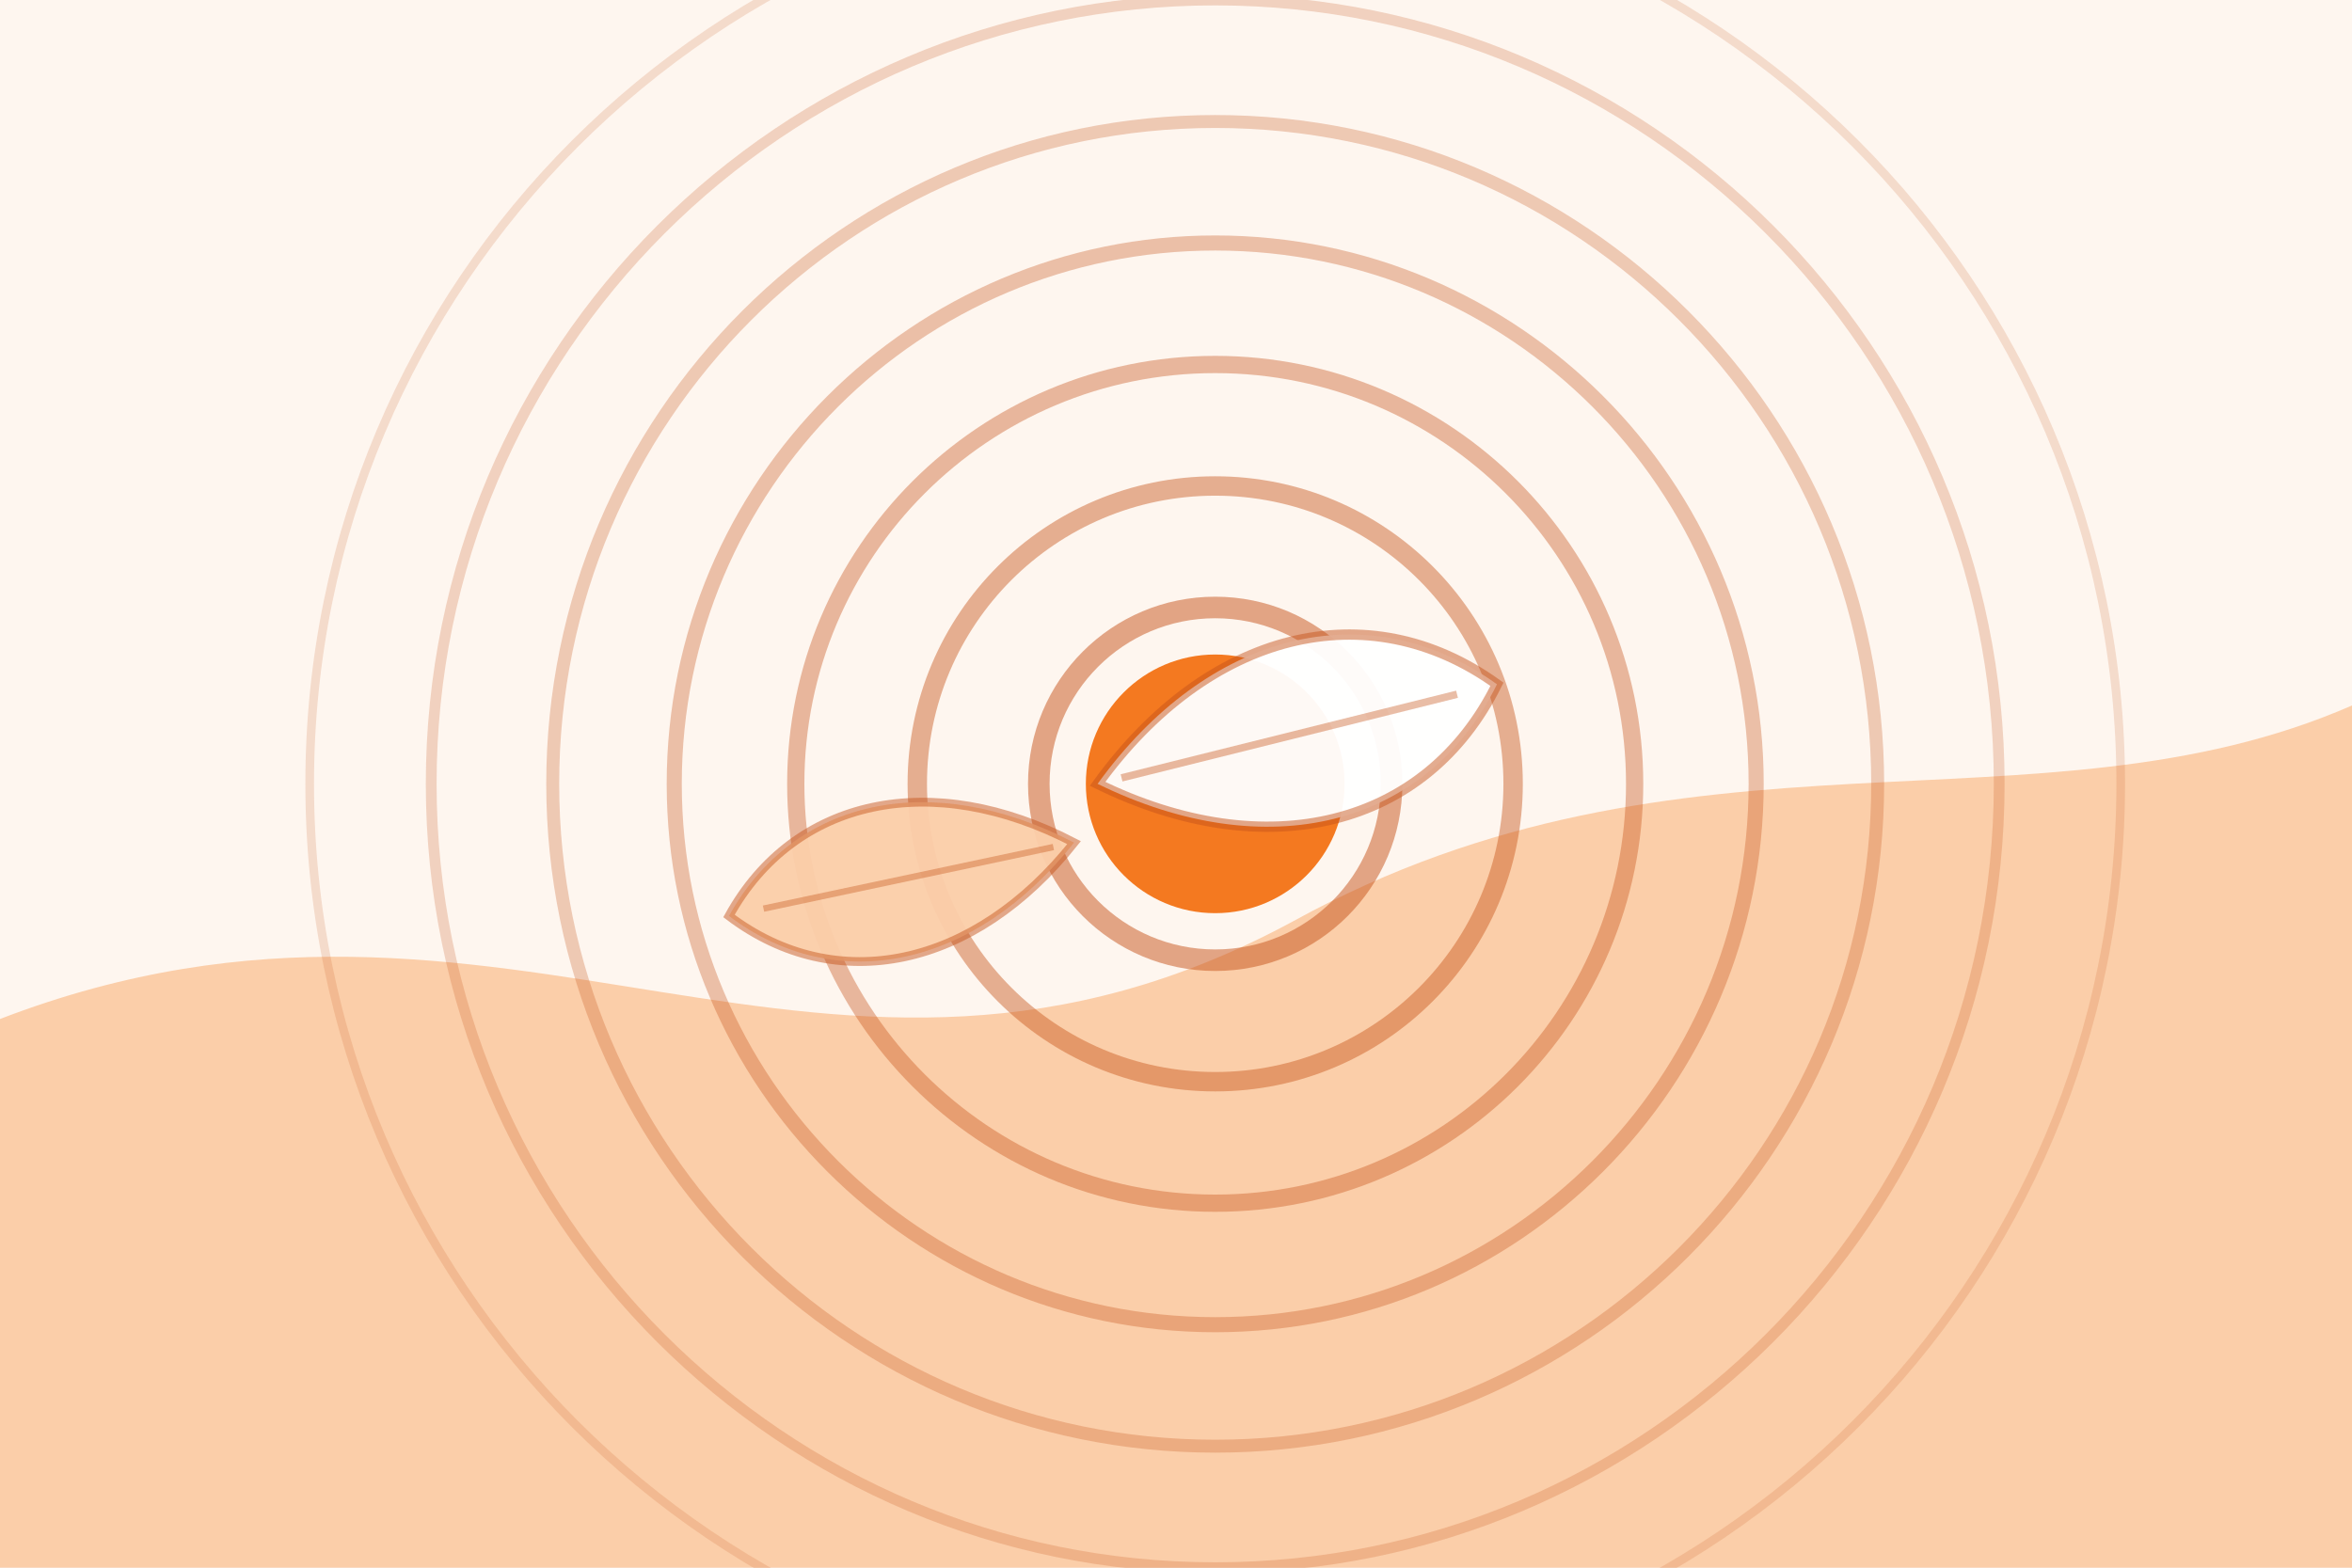
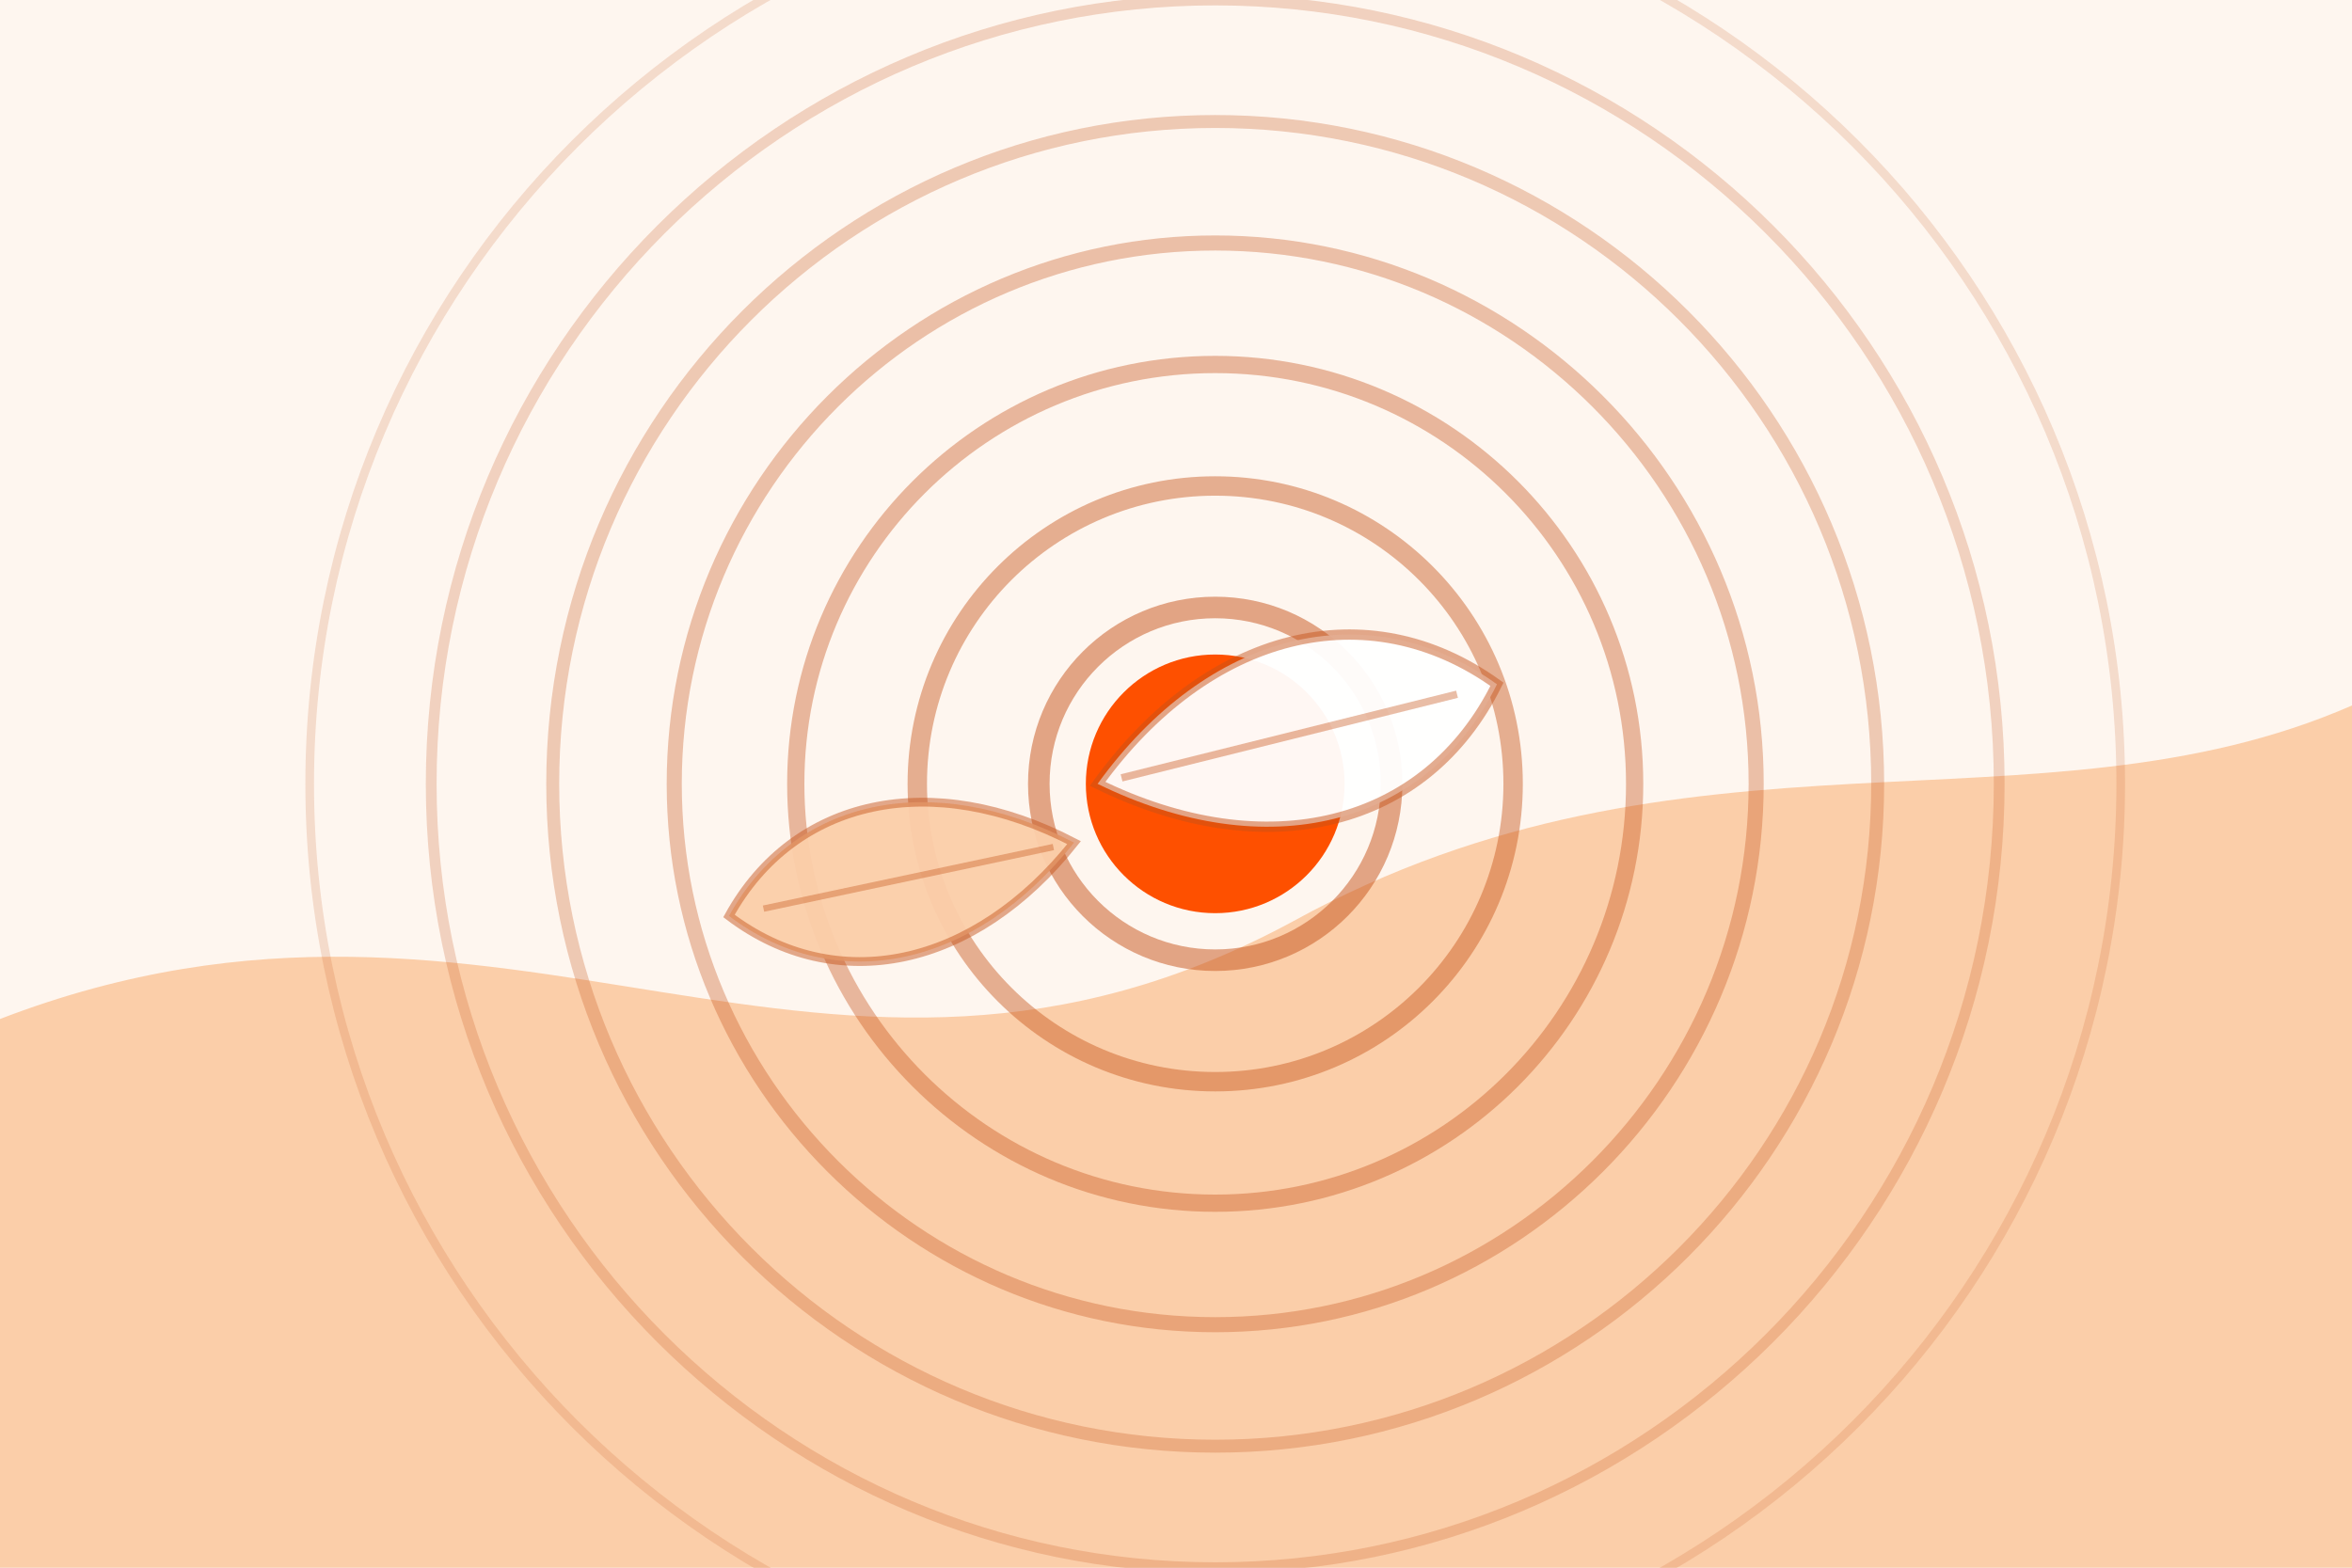
<svg xmlns="http://www.w3.org/2000/svg" viewBox="0 0 1200 800" width="1200" height="800" role="img" aria-label="After training">
  <rect width="1200" height="800" fill="#FEF6EF" />
  <path d="M0,520 C260,420 420,600 660,470 C860,360 1040,430 1200,360 L1200,800 L0,800 Z" fill="#FBCEA9" />
  <circle cx="620" cy="400" r="90" fill="none" stroke="#C6531A" stroke-opacity="0.5" stroke-width="11" />
  <circle cx="620" cy="400" r="152" fill="none" stroke="#C6531A" stroke-opacity="0.445" stroke-width="9.9" />
  <circle cx="620" cy="400" r="214" fill="none" stroke="#C6531A" stroke-opacity="0.39" stroke-width="8.8" />
  <circle cx="620" cy="400" r="276" fill="none" stroke="#C6531A" stroke-opacity="0.335" stroke-width="7.7" />
  <circle cx="620" cy="400" r="338" fill="none" stroke="#C6531A" stroke-opacity="0.28" stroke-width="6.6" />
  <circle cx="620" cy="400" r="400" fill="none" stroke="#C6531A" stroke-opacity="0.225" stroke-width="5.5" />
  <circle cx="620" cy="400" r="462" fill="none" stroke="#C6531A" stroke-opacity="0.17" stroke-width="4.4" />
-   <circle cx="620" cy="400" r="66" fill="#F47920" />
+   <circle cx="620" cy="400" r="66" fill="#FE5000" />
  <g transform="translate(560 400) rotate(-14)" opacity="0.95">
    <path d="M0,0 C73.5,-62 157.5,-62 210,0 C157.5,62 73.5,62 0,0 Z" fill="#FFFFFF" stroke="#C6531A" stroke-width="5.25" stroke-opacity="0.5" />
    <path d="M12.6,0 L189,0" stroke="#C6531A" stroke-width="3.78" stroke-opacity="0.4" fill="none" />
  </g>
  <g transform="translate(548 430) rotate(168)" opacity="0.95">
    <path d="M0,0 C63,-52 135,-52 180,0 C135,52 63,52 0,0 Z" fill="#FBCEA9" stroke="#C6531A" stroke-width="4.5" stroke-opacity="0.5" />
    <path d="M10.8,0 L162,0" stroke="#C6531A" stroke-width="3.24" stroke-opacity="0.4" fill="none" />
  </g>
</svg>
